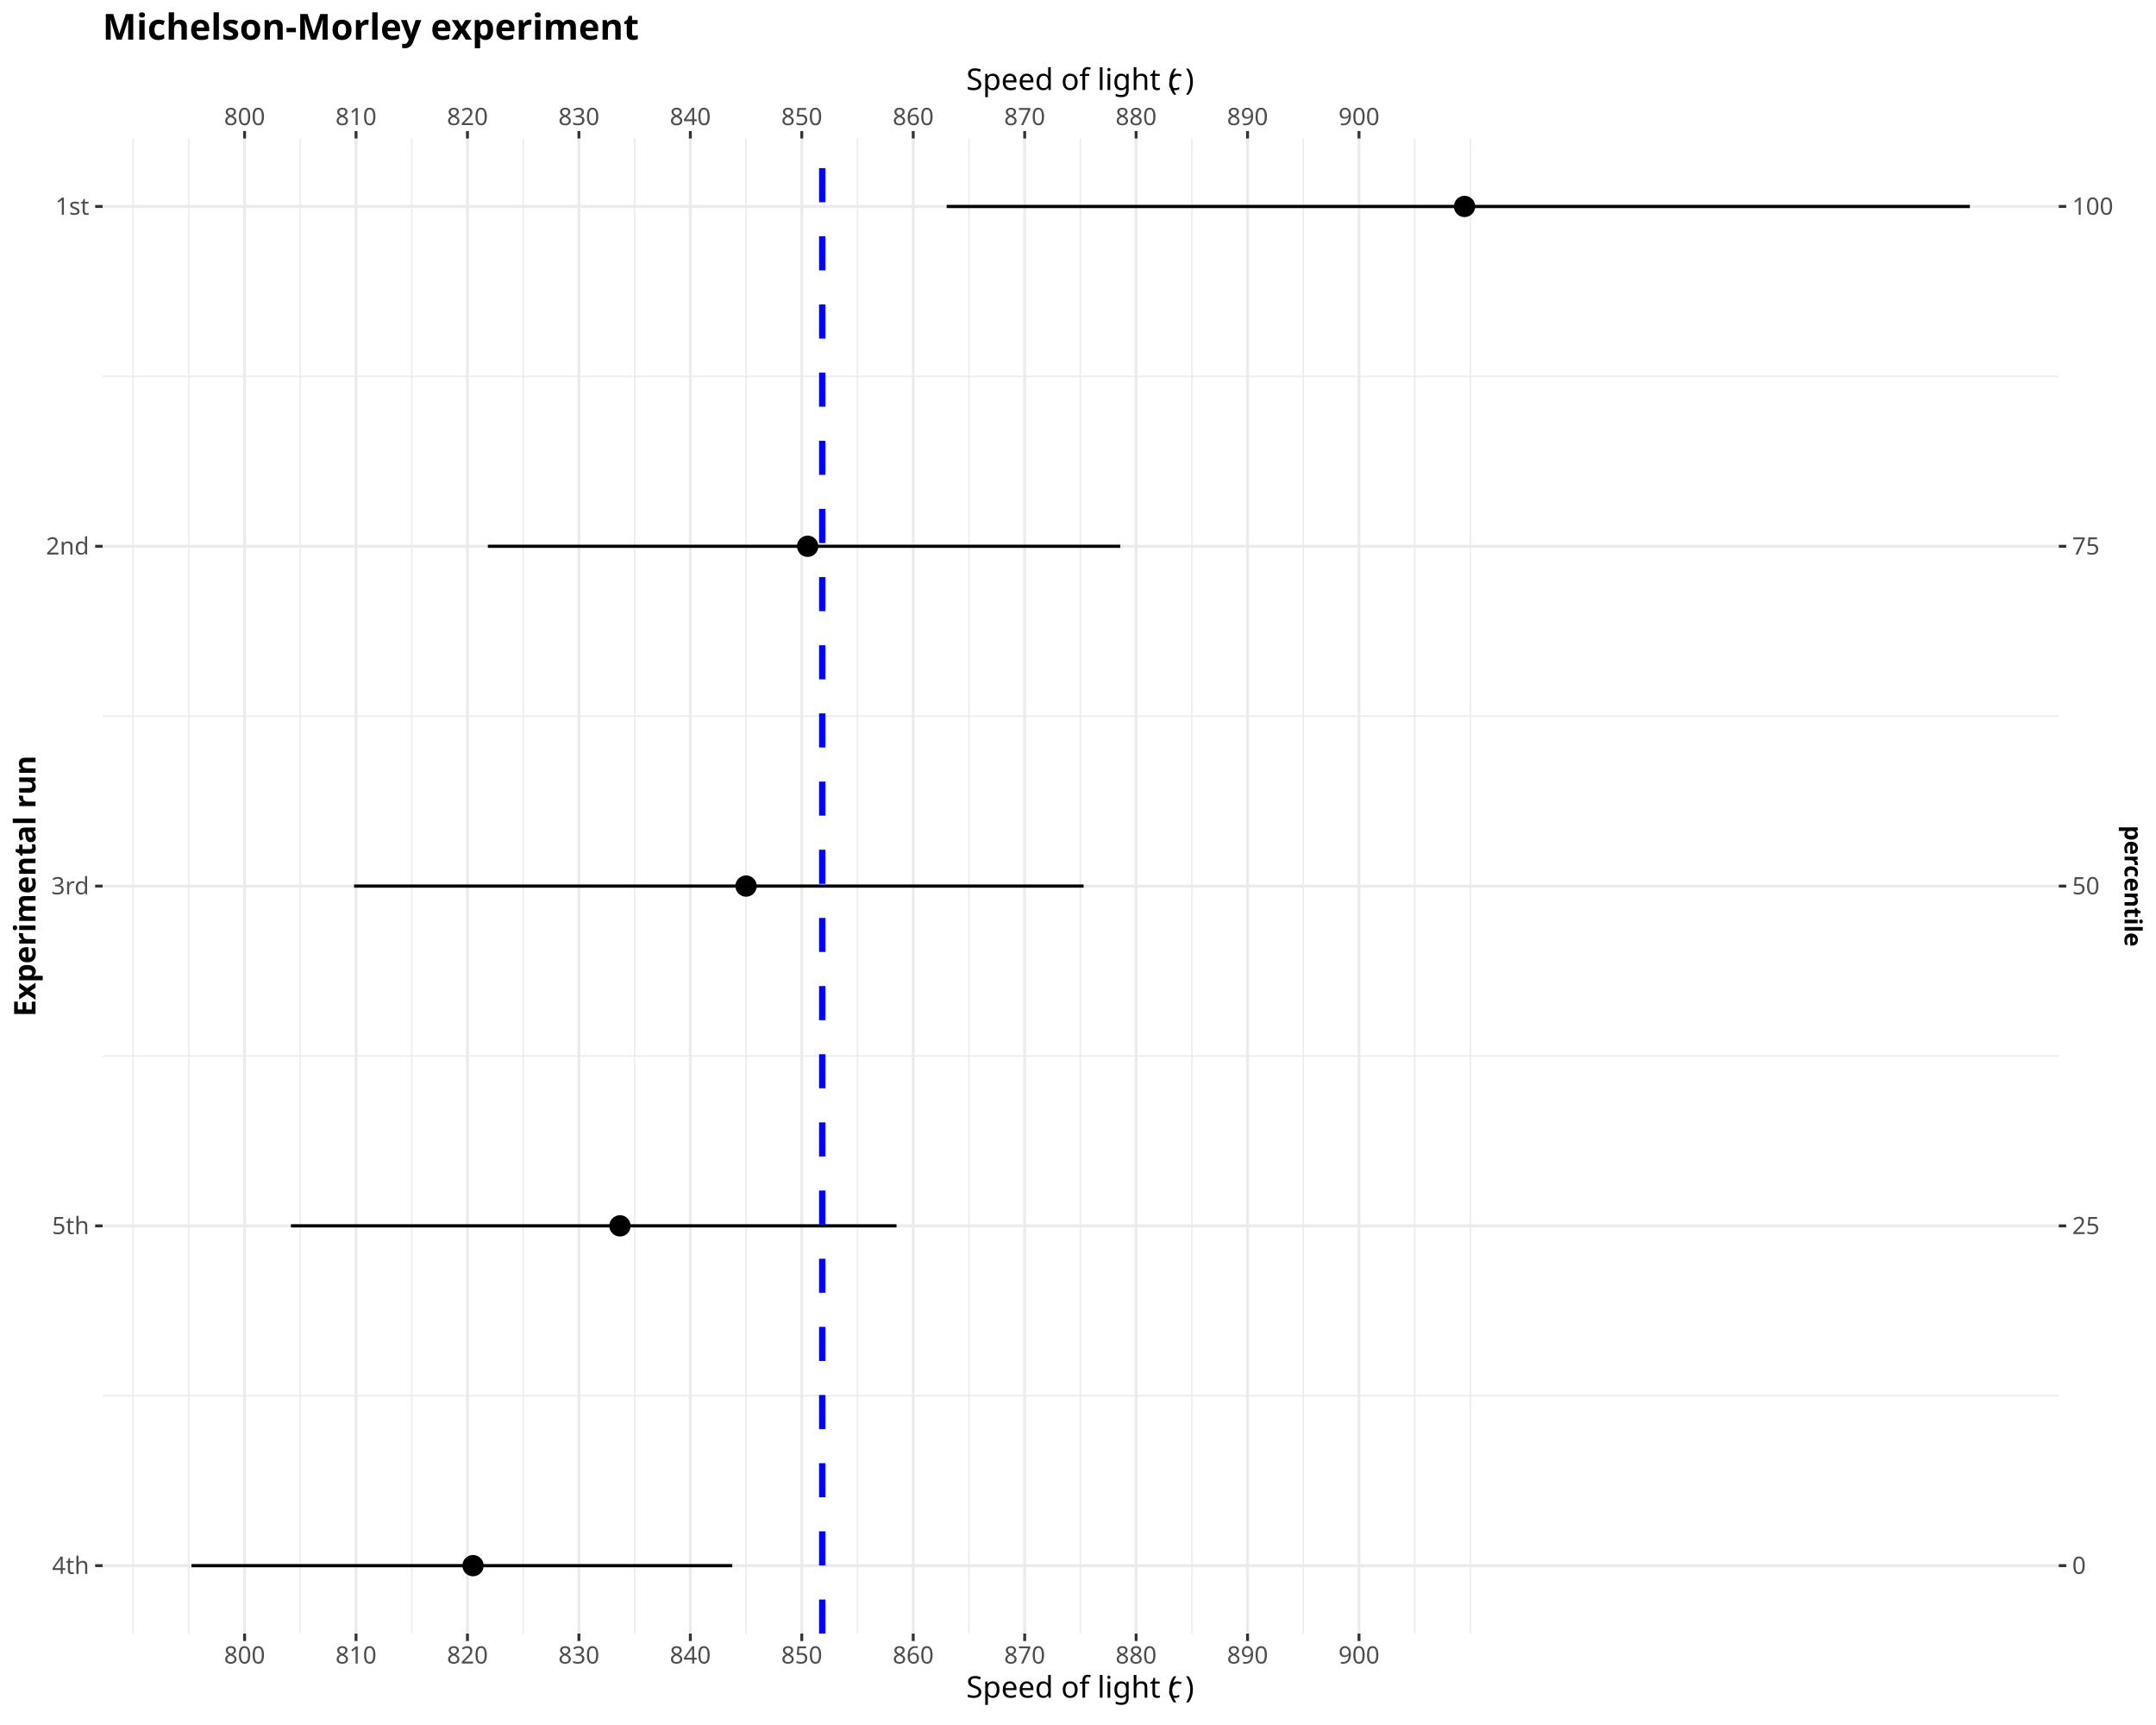
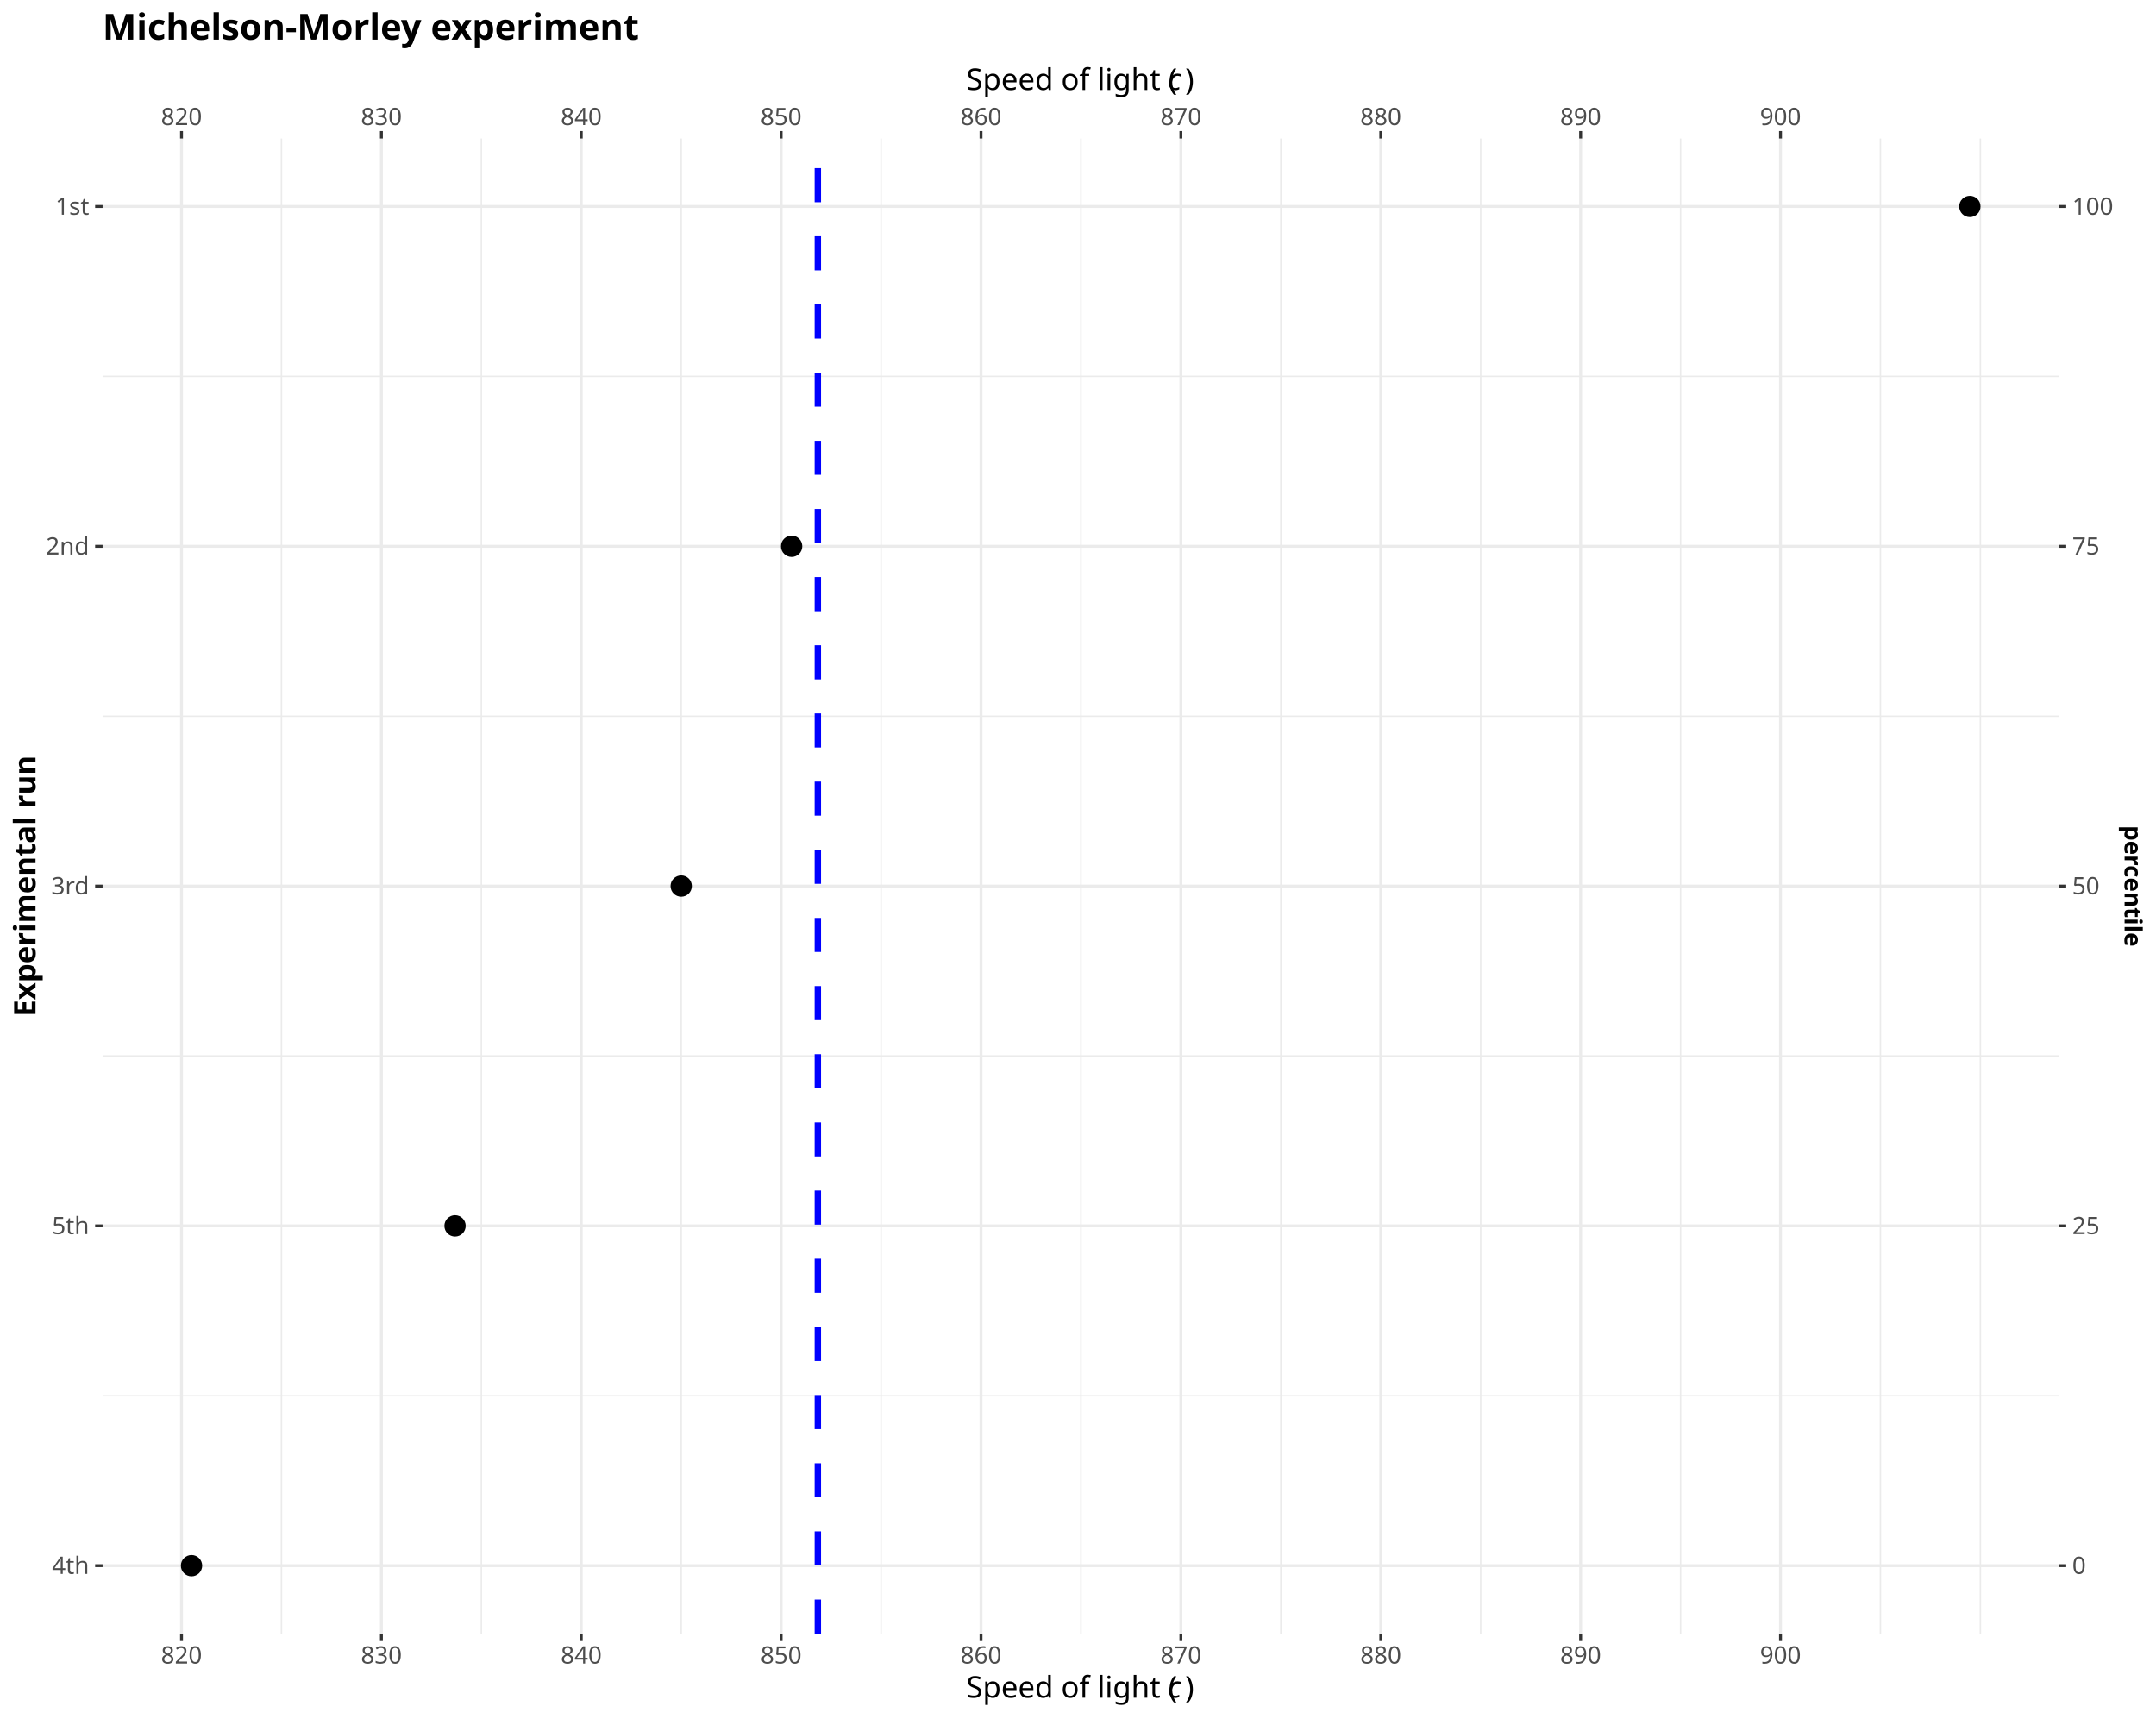
<svg xmlns="http://www.w3.org/2000/svg" class="svglite" data-engine-version="2.0" width="720.00pt" height="576.00pt" viewBox="0 0 720.00 576.00">
  <defs>
    <style type="text/css">
    .svglite line, .svglite polyline, .svglite polygon, .svglite path, .svglite rect, .svglite circle {
      fill: none;
      stroke: #000000;
      stroke-linecap: round;
      stroke-linejoin: round;
      stroke-miterlimit: 10.00;
    }
  </style>
  </defs>
  <rect width="100%" height="100%" style="stroke: none; fill: #FFFFFF;" />
  <defs>
    <clipPath id="cpMC4wMHw3MjAuMDB8MC4wMHw1NzYuMDA=">
      <rect x="0.00" y="0.00" width="720.00" height="576.00" />
    </clipPath>
  </defs>
  <g clip-path="url(#cpMC4wMHw3MjAuMDB8MC4wMHw1NzYuMDA=)">
    <rect x="0.00" y="0.00" width="720.00" height="576.00" style="stroke-width: 0.97; stroke: #FFFFFF; fill: #FFFFFF;" />
  </g>
  <defs>
    <clipPath id="cpMzQuMjZ8Njg3LjUzfDQ2LjI1fDU0NS40OA==">
      <rect x="34.26" y="46.25" width="653.27" height="499.23" />
    </clipPath>
  </defs>
  <g clip-path="url(#cpMzQuMjZ8Njg3LjUzfDQ2LjI1fDU0NS40OA==)">
    <rect x="34.26" y="46.25" width="653.27" height="499.23" style="stroke-width: 0.97; stroke: none; fill: #FFFFFF;" />
    <polyline points="34.26,466.06 687.53,466.06 " style="stroke-width: 0.48; stroke: #EBEBEB; stroke-linecap: butt;" />
    <polyline points="34.26,352.60 687.53,352.60 " style="stroke-width: 0.48; stroke: #EBEBEB; stroke-linecap: butt;" />
    <polyline points="34.26,239.14 687.53,239.14 " style="stroke-width: 0.48; stroke: #EBEBEB; stroke-linecap: butt;" />
    <polyline points="34.26,125.67 687.53,125.67 " style="stroke-width: 0.48; stroke: #EBEBEB; stroke-linecap: butt;" />
-     <polyline points="44.46,545.48 44.46,46.25 " style="stroke-width: 0.48; stroke: #EBEBEB; stroke-linecap: butt;" />
-     <polyline points="63.07,545.48 63.07,46.25 " style="stroke-width: 0.48; stroke: #EBEBEB; stroke-linecap: butt;" />
-     <polyline points="100.29,545.48 100.29,46.25 " style="stroke-width: 0.48; stroke: #EBEBEB; stroke-linecap: butt;" />
-     <polyline points="137.50,545.48 137.50,46.25 " style="stroke-width: 0.48; stroke: #EBEBEB; stroke-linecap: butt;" />
-     <polyline points="174.72,545.48 174.72,46.25 " style="stroke-width: 0.48; stroke: #EBEBEB; stroke-linecap: butt;" />
-     <polyline points="211.93,545.48 211.93,46.25 " style="stroke-width: 0.48; stroke: #EBEBEB; stroke-linecap: butt;" />
-     <polyline points="249.15,545.48 249.15,46.25 " style="stroke-width: 0.48; stroke: #EBEBEB; stroke-linecap: butt;" />
-     <polyline points="286.37,545.48 286.37,46.25 " style="stroke-width: 0.48; stroke: #EBEBEB; stroke-linecap: butt;" />
-     <polyline points="323.58,545.48 323.58,46.25 " style="stroke-width: 0.48; stroke: #EBEBEB; stroke-linecap: butt;" />
-     <polyline points="360.80,545.48 360.80,46.25 " style="stroke-width: 0.48; stroke: #EBEBEB; stroke-linecap: butt;" />
-     <polyline points="398.01,545.48 398.01,46.25 " style="stroke-width: 0.48; stroke: #EBEBEB; stroke-linecap: butt;" />
-     <polyline points="435.23,545.48 435.23,46.25 " style="stroke-width: 0.48; stroke: #EBEBEB; stroke-linecap: butt;" />
-     <polyline points="472.44,545.48 472.44,46.25 " style="stroke-width: 0.48; stroke: #EBEBEB; stroke-linecap: butt;" />
-     <polyline points="491.05,545.48 491.05,46.25 " style="stroke-width: 0.48; stroke: #EBEBEB; stroke-linecap: butt;" />
+     <polyline points="93.99,545.48 93.99,46.25 " style="stroke-width: 0.48; stroke: #EBEBEB; stroke-linecap: butt;" />
+     <polyline points="160.74,545.48 160.74,46.25 " style="stroke-width: 0.48; stroke: #EBEBEB; stroke-linecap: butt;" />
+     <polyline points="227.49,545.48 227.49,46.25 " style="stroke-width: 0.48; stroke: #EBEBEB; stroke-linecap: butt;" />
+     <polyline points="294.24,545.48 294.24,46.25 " style="stroke-width: 0.48; stroke: #EBEBEB; stroke-linecap: butt;" />
+     <polyline points="360.98,545.48 360.98,46.25 " style="stroke-width: 0.48; stroke: #EBEBEB; stroke-linecap: butt;" />
+     <polyline points="427.73,545.48 427.73,46.25 " style="stroke-width: 0.48; stroke: #EBEBEB; stroke-linecap: butt;" />
+     <polyline points="494.48,545.48 494.48,46.25 " style="stroke-width: 0.48; stroke: #EBEBEB; stroke-linecap: butt;" />
+     <polyline points="561.23,545.48 561.23,46.25 " style="stroke-width: 0.48; stroke: #EBEBEB; stroke-linecap: butt;" />
+     <polyline points="627.97,545.48 627.97,46.25 " style="stroke-width: 0.48; stroke: #EBEBEB; stroke-linecap: butt;" />
+     <polyline points="661.35,545.48 661.35,46.25 " style="stroke-width: 0.48; stroke: #EBEBEB; stroke-linecap: butt;" />
    <polyline points="34.26,522.79 687.53,522.79 " style="stroke-width: 0.97; stroke: #EBEBEB; stroke-linecap: butt;" />
    <polyline points="34.26,409.33 687.53,409.33 " style="stroke-width: 0.97; stroke: #EBEBEB; stroke-linecap: butt;" />
    <polyline points="34.26,295.87 687.53,295.87 " style="stroke-width: 0.97; stroke: #EBEBEB; stroke-linecap: butt;" />
    <polyline points="34.26,182.41 687.53,182.41 " style="stroke-width: 0.97; stroke: #EBEBEB; stroke-linecap: butt;" />
    <polyline points="34.26,68.94 687.53,68.94 " style="stroke-width: 0.97; stroke: #EBEBEB; stroke-linecap: butt;" />
-     <polyline points="81.68,545.48 81.68,46.25 " style="stroke-width: 0.97; stroke: #EBEBEB; stroke-linecap: butt;" />
-     <polyline points="118.90,545.48 118.90,46.25 " style="stroke-width: 0.97; stroke: #EBEBEB; stroke-linecap: butt;" />
-     <polyline points="156.11,545.48 156.11,46.25 " style="stroke-width: 0.97; stroke: #EBEBEB; stroke-linecap: butt;" />
-     <polyline points="193.33,545.48 193.33,46.25 " style="stroke-width: 0.97; stroke: #EBEBEB; stroke-linecap: butt;" />
-     <polyline points="230.54,545.48 230.54,46.25 " style="stroke-width: 0.97; stroke: #EBEBEB; stroke-linecap: butt;" />
-     <polyline points="267.76,545.48 267.76,46.25 " style="stroke-width: 0.97; stroke: #EBEBEB; stroke-linecap: butt;" />
-     <polyline points="304.97,545.48 304.97,46.25 " style="stroke-width: 0.97; stroke: #EBEBEB; stroke-linecap: butt;" />
-     <polyline points="342.19,545.48 342.19,46.25 " style="stroke-width: 0.97; stroke: #EBEBEB; stroke-linecap: butt;" />
-     <polyline points="379.40,545.48 379.40,46.25 " style="stroke-width: 0.97; stroke: #EBEBEB; stroke-linecap: butt;" />
-     <polyline points="416.62,545.48 416.62,46.25 " style="stroke-width: 0.97; stroke: #EBEBEB; stroke-linecap: butt;" />
-     <polyline points="453.84,545.48 453.84,46.25 " style="stroke-width: 0.97; stroke: #EBEBEB; stroke-linecap: butt;" />
-     <circle cx="157.97" cy="522.79" r="3.56" style="stroke-width: 0.71; stroke: none; fill: #000000;" />
-     <circle cx="207.04" cy="409.33" r="3.56" style="stroke-width: 0.71; stroke: none; fill: #000000;" />
-     <circle cx="249.15" cy="295.87" r="3.56" style="stroke-width: 0.71; stroke: none; fill: #000000;" />
-     <circle cx="269.72" cy="182.41" r="3.56" style="stroke-width: 0.71; stroke: none; fill: #000000;" />
-     <circle cx="489.09" cy="68.94" r="3.56" style="stroke-width: 0.71; stroke: none; fill: #000000;" />
-     <polyline points="244.54,522.79 244.54,522.79 " style="stroke-width: 1.07; stroke-linecap: butt;" />
-     <polyline points="244.54,522.79 63.96,522.79 " style="stroke-width: 1.07; stroke-linecap: butt;" />
-     <polyline points="63.96,522.79 63.96,522.79 " style="stroke-width: 1.07; stroke-linecap: butt;" />
-     <polyline points="299.39,409.33 299.39,409.33 " style="stroke-width: 1.07; stroke-linecap: butt;" />
-     <polyline points="299.39,409.33 97.15,409.33 " style="stroke-width: 1.07; stroke-linecap: butt;" />
-     <polyline points="97.15,409.33 97.15,409.33 " style="stroke-width: 1.07; stroke-linecap: butt;" />
-     <polyline points="361.87,295.87 361.87,295.87 " style="stroke-width: 1.07; stroke-linecap: butt;" />
-     <polyline points="361.87,295.87 118.24,295.87 " style="stroke-width: 1.07; stroke-linecap: butt;" />
-     <polyline points="118.24,295.87 118.24,295.87 " style="stroke-width: 1.07; stroke-linecap: butt;" />
-     <polyline points="374.12,182.41 374.12,182.41 " style="stroke-width: 1.07; stroke-linecap: butt;" />
-     <polyline points="374.12,182.41 162.92,182.41 " style="stroke-width: 1.07; stroke-linecap: butt;" />
-     <polyline points="162.92,182.41 162.92,182.41 " style="stroke-width: 1.07; stroke-linecap: butt;" />
-     <polyline points="657.84,68.94 657.84,68.94 " style="stroke-width: 1.07; stroke-linecap: butt;" />
-     <polyline points="657.84,68.94 316.14,68.94 " style="stroke-width: 1.07; stroke-linecap: butt;" />
-     <polyline points="316.14,68.94 316.14,68.94 " style="stroke-width: 1.07; stroke-linecap: butt;" />
-     <line x1="274.59" y1="545.48" x2="274.59" y2="46.25" style="stroke-width: 2.13; stroke: #0000FF; stroke-dasharray: 11.38,11.38; stroke-linecap: butt;" />
+     <polyline points="60.62,545.48 60.62,46.25 " style="stroke-width: 0.97; stroke: #EBEBEB; stroke-linecap: butt;" />
+     <polyline points="127.37,545.48 127.37,46.25 " style="stroke-width: 0.97; stroke: #EBEBEB; stroke-linecap: butt;" />
+     <polyline points="194.11,545.48 194.11,46.25 " style="stroke-width: 0.97; stroke: #EBEBEB; stroke-linecap: butt;" />
+     <polyline points="260.86,545.48 260.86,46.25 " style="stroke-width: 0.97; stroke: #EBEBEB; stroke-linecap: butt;" />
+     <polyline points="327.61,545.48 327.61,46.25 " style="stroke-width: 0.97; stroke: #EBEBEB; stroke-linecap: butt;" />
+     <polyline points="394.36,545.48 394.36,46.25 " style="stroke-width: 0.97; stroke: #EBEBEB; stroke-linecap: butt;" />
+     <polyline points="461.11,545.48 461.11,46.25 " style="stroke-width: 0.97; stroke: #EBEBEB; stroke-linecap: butt;" />
+     <polyline points="527.85,545.48 527.85,46.25 " style="stroke-width: 0.97; stroke: #EBEBEB; stroke-linecap: butt;" />
+     <polyline points="594.60,545.48 594.60,46.25 " style="stroke-width: 0.97; stroke: #EBEBEB; stroke-linecap: butt;" />
+     <circle cx="63.96" cy="522.79" r="3.56" style="stroke-width: 0.71; stroke: none; fill: #000000;" />
+     <circle cx="151.96" cy="409.33" r="3.56" style="stroke-width: 0.71; stroke: none; fill: #000000;" />
+     <circle cx="227.49" cy="295.87" r="3.56" style="stroke-width: 0.71; stroke: none; fill: #000000;" />
+     <circle cx="264.37" cy="182.41" r="3.56" style="stroke-width: 0.71; stroke: none; fill: #000000;" />
+     <circle cx="657.84" cy="68.94" r="3.56" style="stroke-width: 0.71; stroke: none; fill: #000000;" />
+     <line x1="273.12" y1="545.48" x2="273.12" y2="46.25" style="stroke-width: 2.13; stroke: #0000FF; stroke-dasharray: 11.38,11.38; stroke-linecap: butt;" />
  </g>
  <g clip-path="url(#cpMC4wMHw3MjAuMDB8MC4wMHw1NzYuMDA=)">
-     <polyline points="81.68,43.76 81.68,46.25 " style="stroke-width: 0.97; stroke: #333333; stroke-linecap: butt;" />
-     <polyline points="118.90,43.76 118.90,46.25 " style="stroke-width: 0.97; stroke: #333333; stroke-linecap: butt;" />
-     <polyline points="156.11,43.76 156.11,46.25 " style="stroke-width: 0.97; stroke: #333333; stroke-linecap: butt;" />
-     <polyline points="193.33,43.76 193.33,46.25 " style="stroke-width: 0.97; stroke: #333333; stroke-linecap: butt;" />
-     <polyline points="230.54,43.76 230.54,46.25 " style="stroke-width: 0.97; stroke: #333333; stroke-linecap: butt;" />
-     <polyline points="267.76,43.76 267.76,46.25 " style="stroke-width: 0.97; stroke: #333333; stroke-linecap: butt;" />
-     <polyline points="304.97,43.76 304.97,46.25 " style="stroke-width: 0.97; stroke: #333333; stroke-linecap: butt;" />
-     <polyline points="342.19,43.76 342.19,46.25 " style="stroke-width: 0.97; stroke: #333333; stroke-linecap: butt;" />
-     <polyline points="379.40,43.76 379.40,46.25 " style="stroke-width: 0.97; stroke: #333333; stroke-linecap: butt;" />
-     <polyline points="416.62,43.76 416.62,46.25 " style="stroke-width: 0.97; stroke: #333333; stroke-linecap: butt;" />
-     <polyline points="453.84,43.76 453.84,46.25 " style="stroke-width: 0.97; stroke: #333333; stroke-linecap: butt;" />
-     <text x="81.68" y="41.77" text-anchor="middle" style="font-size: 8.00px; fill: #4D4D4D; font-family: sans;" textLength="13.35px" lengthAdjust="spacingAndGlyphs">800</text>
-     <text x="118.90" y="41.77" text-anchor="middle" style="font-size: 8.00px; fill: #4D4D4D; font-family: sans;" textLength="13.35px" lengthAdjust="spacingAndGlyphs">810</text>
-     <text x="156.11" y="41.77" text-anchor="middle" style="font-size: 8.00px; fill: #4D4D4D; font-family: sans;" textLength="13.35px" lengthAdjust="spacingAndGlyphs">820</text>
-     <text x="193.33" y="41.77" text-anchor="middle" style="font-size: 8.00px; fill: #4D4D4D; font-family: sans;" textLength="13.35px" lengthAdjust="spacingAndGlyphs">830</text>
-     <text x="230.54" y="41.77" text-anchor="middle" style="font-size: 8.00px; fill: #4D4D4D; font-family: sans;" textLength="13.35px" lengthAdjust="spacingAndGlyphs">840</text>
-     <text x="267.76" y="41.77" text-anchor="middle" style="font-size: 8.00px; fill: #4D4D4D; font-family: sans;" textLength="13.35px" lengthAdjust="spacingAndGlyphs">850</text>
-     <text x="304.97" y="41.77" text-anchor="middle" style="font-size: 8.00px; fill: #4D4D4D; font-family: sans;" textLength="13.35px" lengthAdjust="spacingAndGlyphs">860</text>
-     <text x="342.19" y="41.77" text-anchor="middle" style="font-size: 8.00px; fill: #4D4D4D; font-family: sans;" textLength="13.35px" lengthAdjust="spacingAndGlyphs">870</text>
-     <text x="379.40" y="41.77" text-anchor="middle" style="font-size: 8.00px; fill: #4D4D4D; font-family: sans;" textLength="13.35px" lengthAdjust="spacingAndGlyphs">880</text>
-     <text x="416.62" y="41.77" text-anchor="middle" style="font-size: 8.00px; fill: #4D4D4D; font-family: sans;" textLength="13.35px" lengthAdjust="spacingAndGlyphs">890</text>
-     <text x="453.84" y="41.77" text-anchor="middle" style="font-size: 8.00px; fill: #4D4D4D; font-family: sans;" textLength="13.35px" lengthAdjust="spacingAndGlyphs">900</text>
+     <polyline points="60.62,43.76 60.62,46.25 " style="stroke-width: 0.97; stroke: #333333; stroke-linecap: butt;" />
+     <polyline points="127.37,43.76 127.37,46.25 " style="stroke-width: 0.97; stroke: #333333; stroke-linecap: butt;" />
+     <polyline points="194.11,43.76 194.11,46.25 " style="stroke-width: 0.97; stroke: #333333; stroke-linecap: butt;" />
+     <polyline points="260.86,43.76 260.86,46.25 " style="stroke-width: 0.97; stroke: #333333; stroke-linecap: butt;" />
+     <polyline points="327.61,43.76 327.61,46.25 " style="stroke-width: 0.97; stroke: #333333; stroke-linecap: butt;" />
+     <polyline points="394.36,43.76 394.36,46.25 " style="stroke-width: 0.97; stroke: #333333; stroke-linecap: butt;" />
+     <polyline points="461.11,43.76 461.11,46.25 " style="stroke-width: 0.97; stroke: #333333; stroke-linecap: butt;" />
+     <polyline points="527.85,43.76 527.85,46.25 " style="stroke-width: 0.97; stroke: #333333; stroke-linecap: butt;" />
+     <polyline points="594.60,43.76 594.60,46.25 " style="stroke-width: 0.97; stroke: #333333; stroke-linecap: butt;" />
+     <text x="60.62" y="41.77" text-anchor="middle" style="font-size: 8.00px; fill: #4D4D4D; font-family: sans;" textLength="13.35px" lengthAdjust="spacingAndGlyphs">820</text>
+     <text x="127.37" y="41.77" text-anchor="middle" style="font-size: 8.00px; fill: #4D4D4D; font-family: sans;" textLength="13.35px" lengthAdjust="spacingAndGlyphs">830</text>
+     <text x="194.11" y="41.77" text-anchor="middle" style="font-size: 8.00px; fill: #4D4D4D; font-family: sans;" textLength="13.35px" lengthAdjust="spacingAndGlyphs">840</text>
+     <text x="260.86" y="41.77" text-anchor="middle" style="font-size: 8.00px; fill: #4D4D4D; font-family: sans;" textLength="13.35px" lengthAdjust="spacingAndGlyphs">850</text>
+     <text x="327.61" y="41.77" text-anchor="middle" style="font-size: 8.00px; fill: #4D4D4D; font-family: sans;" textLength="13.35px" lengthAdjust="spacingAndGlyphs">860</text>
+     <text x="394.36" y="41.77" text-anchor="middle" style="font-size: 8.00px; fill: #4D4D4D; font-family: sans;" textLength="13.35px" lengthAdjust="spacingAndGlyphs">870</text>
+     <text x="461.11" y="41.77" text-anchor="middle" style="font-size: 8.00px; fill: #4D4D4D; font-family: sans;" textLength="13.35px" lengthAdjust="spacingAndGlyphs">880</text>
+     <text x="527.85" y="41.77" text-anchor="middle" style="font-size: 8.00px; fill: #4D4D4D; font-family: sans;" textLength="13.35px" lengthAdjust="spacingAndGlyphs">890</text>
+     <text x="594.60" y="41.77" text-anchor="middle" style="font-size: 8.00px; fill: #4D4D4D; font-family: sans;" textLength="13.35px" lengthAdjust="spacingAndGlyphs">900</text>
    <text x="29.78" y="525.54" text-anchor="end" style="font-size: 8.00px; fill: #4D4D4D; font-family: sans;" textLength="11.12px" lengthAdjust="spacingAndGlyphs">4th</text>
    <text x="29.78" y="412.08" text-anchor="end" style="font-size: 8.00px; fill: #4D4D4D; font-family: sans;" textLength="11.12px" lengthAdjust="spacingAndGlyphs">5th</text>
    <text x="29.78" y="298.62" text-anchor="end" style="font-size: 8.00px; fill: #4D4D4D; font-family: sans;" textLength="11.56px" lengthAdjust="spacingAndGlyphs">3rd</text>
    <text x="29.78" y="185.16" text-anchor="end" style="font-size: 8.00px; fill: #4D4D4D; font-family: sans;" textLength="13.35px" lengthAdjust="spacingAndGlyphs">2nd</text>
    <text x="29.78" y="71.70" text-anchor="end" style="font-size: 8.00px; fill: #4D4D4D; font-family: sans;" textLength="10.68px" lengthAdjust="spacingAndGlyphs">1st</text>
    <polyline points="31.77,522.79 34.26,522.79 " style="stroke-width: 0.97; stroke: #333333; stroke-linecap: butt;" />
    <polyline points="31.77,409.33 34.26,409.33 " style="stroke-width: 0.97; stroke: #333333; stroke-linecap: butt;" />
    <polyline points="31.77,295.87 34.26,295.87 " style="stroke-width: 0.97; stroke: #333333; stroke-linecap: butt;" />
    <polyline points="31.77,182.41 34.26,182.41 " style="stroke-width: 0.97; stroke: #333333; stroke-linecap: butt;" />
    <polyline points="31.77,68.94 34.26,68.94 " style="stroke-width: 0.97; stroke: #333333; stroke-linecap: butt;" />
    <polyline points="690.02,522.79 687.53,522.79 " style="stroke-width: 0.97; stroke: #333333; stroke-linecap: butt;" />
    <polyline points="690.02,409.33 687.53,409.33 " style="stroke-width: 0.97; stroke: #333333; stroke-linecap: butt;" />
    <polyline points="690.02,295.87 687.53,295.87 " style="stroke-width: 0.97; stroke: #333333; stroke-linecap: butt;" />
    <polyline points="690.02,182.41 687.53,182.41 " style="stroke-width: 0.97; stroke: #333333; stroke-linecap: butt;" />
    <polyline points="690.02,68.94 687.53,68.94 " style="stroke-width: 0.97; stroke: #333333; stroke-linecap: butt;" />
    <text x="692.01" y="525.54" style="font-size: 8.00px; fill: #4D4D4D; font-family: sans;" textLength="4.45px" lengthAdjust="spacingAndGlyphs">0</text>
    <text x="692.01" y="412.08" style="font-size: 8.00px; fill: #4D4D4D; font-family: sans;" textLength="8.90px" lengthAdjust="spacingAndGlyphs">25</text>
    <text x="692.01" y="298.62" style="font-size: 8.00px; fill: #4D4D4D; font-family: sans;" textLength="8.90px" lengthAdjust="spacingAndGlyphs">50</text>
    <text x="692.01" y="185.16" style="font-size: 8.00px; fill: #4D4D4D; font-family: sans;" textLength="8.90px" lengthAdjust="spacingAndGlyphs">75</text>
    <text x="692.01" y="71.70" style="font-size: 8.00px; fill: #4D4D4D; font-family: sans;" textLength="13.35px" lengthAdjust="spacingAndGlyphs">100</text>
-     <polyline points="81.68,547.97 81.68,545.48 " style="stroke-width: 0.97; stroke: #333333; stroke-linecap: butt;" />
-     <polyline points="118.90,547.97 118.90,545.48 " style="stroke-width: 0.97; stroke: #333333; stroke-linecap: butt;" />
-     <polyline points="156.11,547.97 156.11,545.48 " style="stroke-width: 0.97; stroke: #333333; stroke-linecap: butt;" />
-     <polyline points="193.33,547.97 193.33,545.48 " style="stroke-width: 0.97; stroke: #333333; stroke-linecap: butt;" />
-     <polyline points="230.54,547.97 230.54,545.48 " style="stroke-width: 0.97; stroke: #333333; stroke-linecap: butt;" />
-     <polyline points="267.76,547.97 267.76,545.48 " style="stroke-width: 0.97; stroke: #333333; stroke-linecap: butt;" />
-     <polyline points="304.97,547.97 304.97,545.48 " style="stroke-width: 0.97; stroke: #333333; stroke-linecap: butt;" />
-     <polyline points="342.19,547.97 342.19,545.48 " style="stroke-width: 0.97; stroke: #333333; stroke-linecap: butt;" />
-     <polyline points="379.40,547.97 379.40,545.48 " style="stroke-width: 0.97; stroke: #333333; stroke-linecap: butt;" />
-     <polyline points="416.62,547.97 416.62,545.48 " style="stroke-width: 0.97; stroke: #333333; stroke-linecap: butt;" />
-     <polyline points="453.84,547.97 453.84,545.48 " style="stroke-width: 0.97; stroke: #333333; stroke-linecap: butt;" />
-     <text x="81.68" y="555.47" text-anchor="middle" style="font-size: 8.00px; fill: #4D4D4D; font-family: sans;" textLength="13.35px" lengthAdjust="spacingAndGlyphs">800</text>
-     <text x="118.90" y="555.47" text-anchor="middle" style="font-size: 8.00px; fill: #4D4D4D; font-family: sans;" textLength="13.35px" lengthAdjust="spacingAndGlyphs">810</text>
-     <text x="156.11" y="555.47" text-anchor="middle" style="font-size: 8.00px; fill: #4D4D4D; font-family: sans;" textLength="13.35px" lengthAdjust="spacingAndGlyphs">820</text>
-     <text x="193.33" y="555.47" text-anchor="middle" style="font-size: 8.00px; fill: #4D4D4D; font-family: sans;" textLength="13.35px" lengthAdjust="spacingAndGlyphs">830</text>
-     <text x="230.54" y="555.47" text-anchor="middle" style="font-size: 8.00px; fill: #4D4D4D; font-family: sans;" textLength="13.35px" lengthAdjust="spacingAndGlyphs">840</text>
-     <text x="267.76" y="555.47" text-anchor="middle" style="font-size: 8.00px; fill: #4D4D4D; font-family: sans;" textLength="13.35px" lengthAdjust="spacingAndGlyphs">850</text>
-     <text x="304.97" y="555.47" text-anchor="middle" style="font-size: 8.00px; fill: #4D4D4D; font-family: sans;" textLength="13.35px" lengthAdjust="spacingAndGlyphs">860</text>
-     <text x="342.19" y="555.47" text-anchor="middle" style="font-size: 8.00px; fill: #4D4D4D; font-family: sans;" textLength="13.35px" lengthAdjust="spacingAndGlyphs">870</text>
-     <text x="379.40" y="555.47" text-anchor="middle" style="font-size: 8.00px; fill: #4D4D4D; font-family: sans;" textLength="13.35px" lengthAdjust="spacingAndGlyphs">880</text>
-     <text x="416.62" y="555.47" text-anchor="middle" style="font-size: 8.00px; fill: #4D4D4D; font-family: sans;" textLength="13.35px" lengthAdjust="spacingAndGlyphs">890</text>
-     <text x="453.84" y="555.47" text-anchor="middle" style="font-size: 8.00px; fill: #4D4D4D; font-family: sans;" textLength="13.35px" lengthAdjust="spacingAndGlyphs">900</text>
+     <polyline points="60.62,547.97 60.62,545.48 " style="stroke-width: 0.97; stroke: #333333; stroke-linecap: butt;" />
+     <polyline points="127.37,547.97 127.37,545.48 " style="stroke-width: 0.97; stroke: #333333; stroke-linecap: butt;" />
+     <polyline points="194.11,547.97 194.11,545.48 " style="stroke-width: 0.97; stroke: #333333; stroke-linecap: butt;" />
+     <polyline points="260.86,547.97 260.86,545.48 " style="stroke-width: 0.97; stroke: #333333; stroke-linecap: butt;" />
+     <polyline points="327.61,547.97 327.61,545.48 " style="stroke-width: 0.97; stroke: #333333; stroke-linecap: butt;" />
+     <polyline points="394.36,547.97 394.36,545.48 " style="stroke-width: 0.97; stroke: #333333; stroke-linecap: butt;" />
+     <polyline points="461.11,547.97 461.11,545.48 " style="stroke-width: 0.97; stroke: #333333; stroke-linecap: butt;" />
+     <polyline points="527.85,547.97 527.85,545.48 " style="stroke-width: 0.97; stroke: #333333; stroke-linecap: butt;" />
+     <polyline points="594.60,547.97 594.60,545.48 " style="stroke-width: 0.97; stroke: #333333; stroke-linecap: butt;" />
+     <text x="60.62" y="555.47" text-anchor="middle" style="font-size: 8.00px; fill: #4D4D4D; font-family: sans;" textLength="13.35px" lengthAdjust="spacingAndGlyphs">820</text>
+     <text x="127.37" y="555.47" text-anchor="middle" style="font-size: 8.00px; fill: #4D4D4D; font-family: sans;" textLength="13.35px" lengthAdjust="spacingAndGlyphs">830</text>
+     <text x="194.11" y="555.47" text-anchor="middle" style="font-size: 8.00px; fill: #4D4D4D; font-family: sans;" textLength="13.35px" lengthAdjust="spacingAndGlyphs">840</text>
+     <text x="260.86" y="555.47" text-anchor="middle" style="font-size: 8.00px; fill: #4D4D4D; font-family: sans;" textLength="13.35px" lengthAdjust="spacingAndGlyphs">850</text>
+     <text x="327.61" y="555.47" text-anchor="middle" style="font-size: 8.00px; fill: #4D4D4D; font-family: sans;" textLength="13.35px" lengthAdjust="spacingAndGlyphs">860</text>
+     <text x="394.36" y="555.47" text-anchor="middle" style="font-size: 8.00px; fill: #4D4D4D; font-family: sans;" textLength="13.35px" lengthAdjust="spacingAndGlyphs">870</text>
+     <text x="461.11" y="555.47" text-anchor="middle" style="font-size: 8.00px; fill: #4D4D4D; font-family: sans;" textLength="13.35px" lengthAdjust="spacingAndGlyphs">880</text>
+     <text x="527.85" y="555.47" text-anchor="middle" style="font-size: 8.00px; fill: #4D4D4D; font-family: sans;" textLength="13.35px" lengthAdjust="spacingAndGlyphs">890</text>
+     <text x="594.60" y="555.47" text-anchor="middle" style="font-size: 8.00px; fill: #4D4D4D; font-family: sans;" textLength="13.35px" lengthAdjust="spacingAndGlyphs">900</text>
    <text x="322.69" y="30.04" style="font-size: 10.00px; font-family: sans;" textLength="67.27px" lengthAdjust="spacingAndGlyphs">Speed of light (</text>
    <text x="389.96" y="30.04" style="font-size: 10.00px; font-style: italic; font-family: sans;" textLength="5.00px" lengthAdjust="spacingAndGlyphs">c</text>
    <text x="395.77" y="30.04" style="font-size: 10.00px; font-family: sans;" textLength="3.33px" lengthAdjust="spacingAndGlyphs">)</text>
    <text x="322.69" y="566.87" style="font-size: 10.00px; font-family: sans;" textLength="67.27px" lengthAdjust="spacingAndGlyphs">Speed of light (</text>
    <text x="389.96" y="566.87" style="font-size: 10.00px; font-style: italic; font-family: sans;" textLength="5.00px" lengthAdjust="spacingAndGlyphs">c</text>
    <text x="395.77" y="566.87" style="font-size: 10.00px; font-family: sans;" textLength="3.33px" lengthAdjust="spacingAndGlyphs">)</text>
    <text transform="translate(11.86,295.87) rotate(-90)" text-anchor="middle" style="font-size: 10.00px; font-weight: bold; font-family: sans;" textLength="75.60px" lengthAdjust="spacingAndGlyphs">Experimental run</text>
    <text transform="translate(709.51,295.87) rotate(90)" text-anchor="middle" style="font-size: 8.00px; font-weight: bold; font-family: sans;" textLength="34.69px" lengthAdjust="spacingAndGlyphs">percentile</text>
    <text x="34.26" y="13.24" style="font-size: 12.00px; font-weight: bold; font-family: sans;" textLength="156.75px" lengthAdjust="spacingAndGlyphs">Michelson-Morley experiment</text>
  </g>
</svg>
